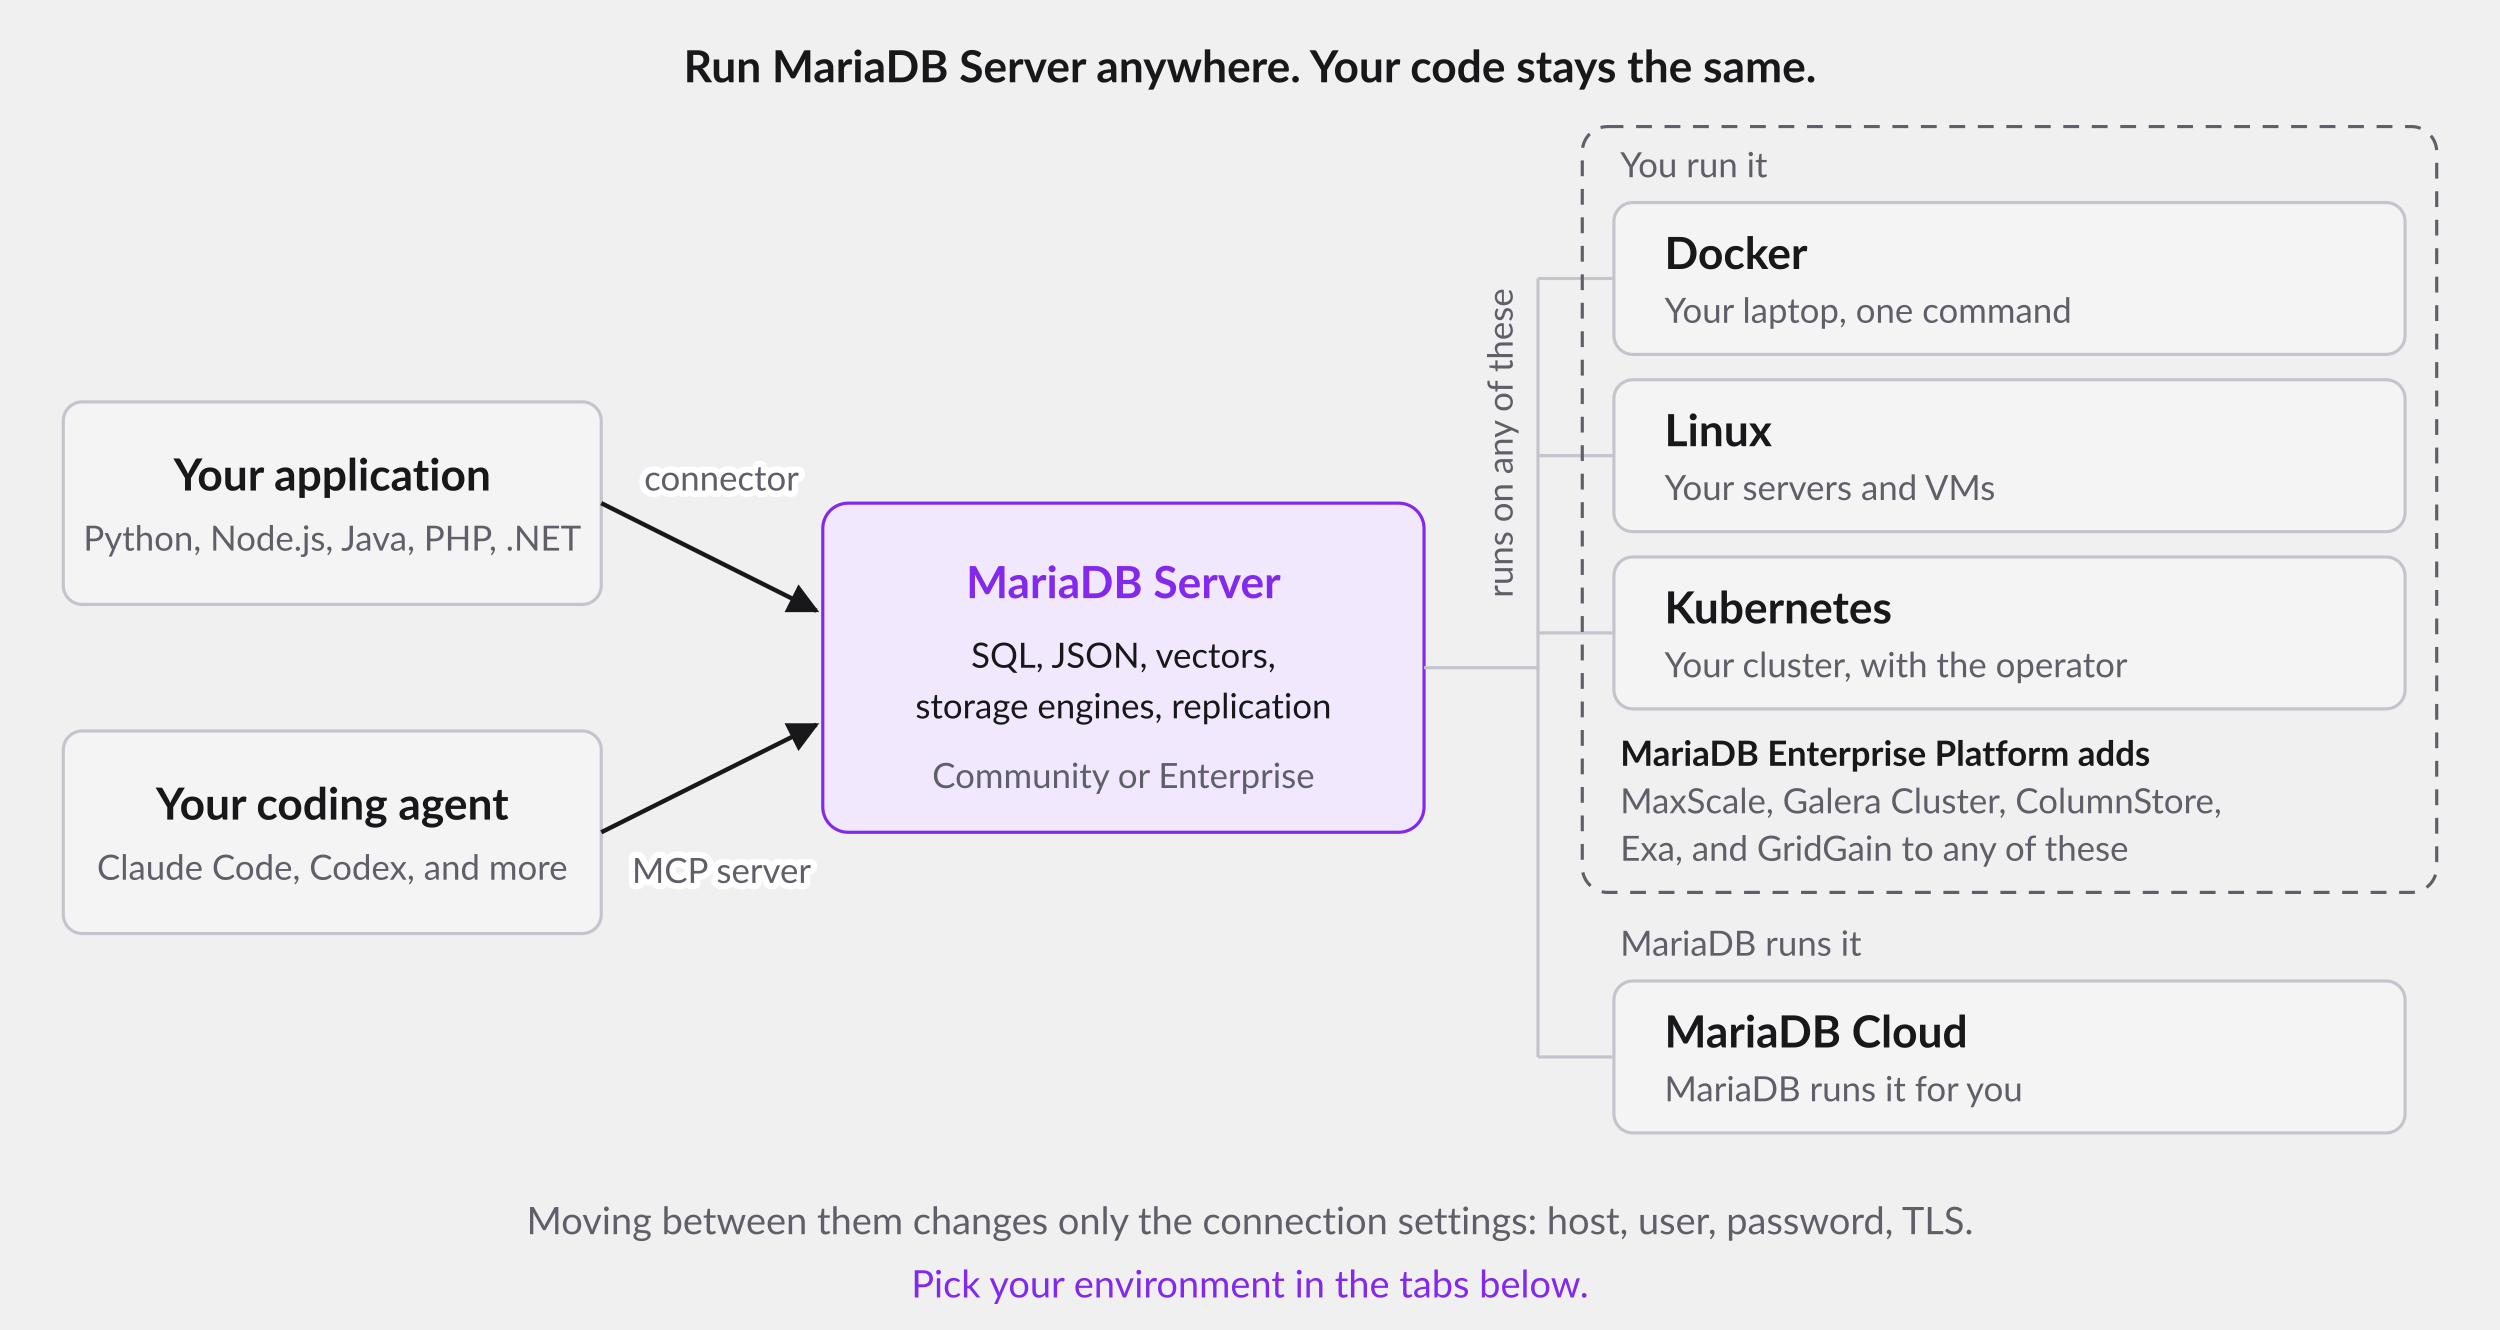
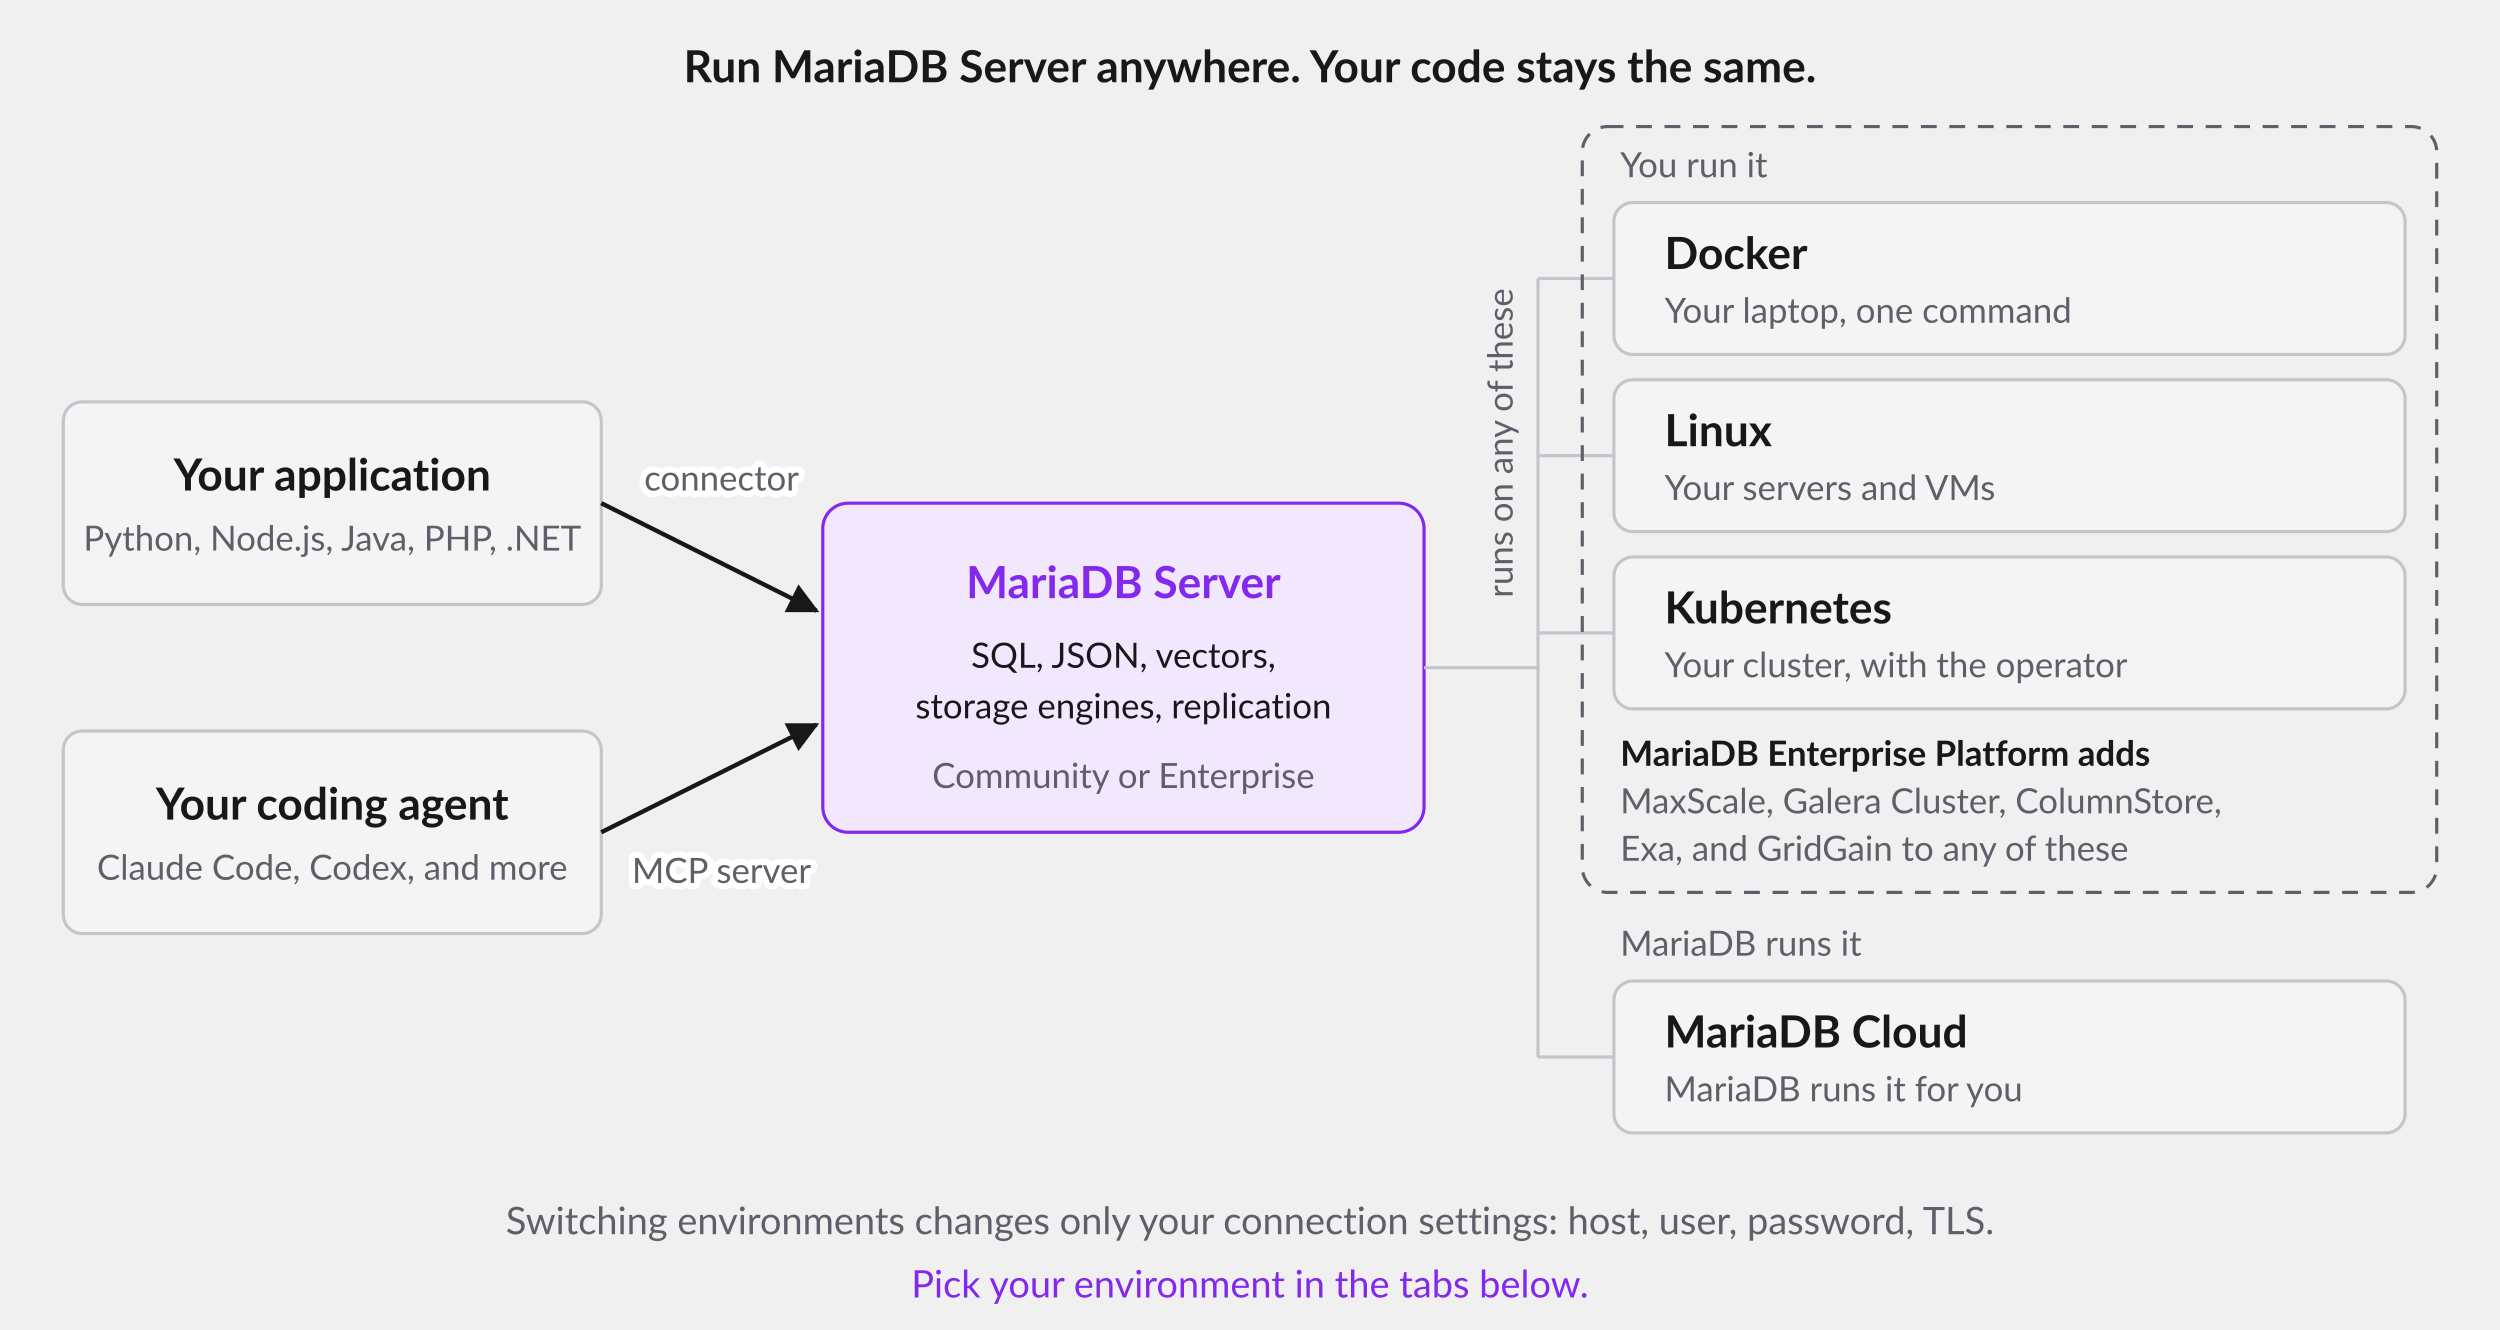
- <svg xmlns="http://www.w3.org/2000/svg" width="790" height="420" viewBox="0 0 790 420" role="img" aria-label="Run MariaDB Server anywhere. Your code stays the same. Your application connects through a MariaDB connector, and your coding agent connects through the MariaDB MCP server. Both reach MariaDB Server, Community or Enterprise. MariaDB Server runs on any of four environments. You run it with Docker on your laptop, with Linux on your servers and VMs, or with the operator on your Kubernetes cluster, and MariaDB Enterprise Platform adds MaxScale, Galera Cluster, ColumnStore, Exa, and GridGain to any of these. Or MariaDB runs it for you in MariaDB Cloud. Moving between them changes only the connection settings: host, user, password, and TLS.">
+ <svg xmlns="http://www.w3.org/2000/svg" width="790" height="420" viewBox="0 0 790 420" role="img" aria-label="Run MariaDB Server anywhere. Your code stays the same. Your application connects through a MariaDB connector, and your coding agent connects through the MariaDB MCP server. Both reach MariaDB Server, Community or Enterprise. MariaDB Server runs on any of four environments. You run it with Docker on your laptop, with Linux on your servers and VMs, or with the operator on your Kubernetes cluster, and MariaDB Enterprise Platform adds MaxScale, Galera Cluster, ColumnStore, Exa, and GridGain to any of these. Or MariaDB runs it for you in MariaDB Cloud. Switching environments changes only your connection settings: host, user, password, and TLS.">
  <defs>
    <marker id="a" viewBox="0 0 10 10" refX="9" refY="5" markerWidth="7" markerHeight="7" orient="auto-start-reverse">
      <path class="mk" d="M0,0 L10,5 L0,10 z" />
    </marker>
    <marker id="ac" viewBox="0 0 10 10" refX="9" refY="5" markerWidth="7" markerHeight="7" orient="auto-start-reverse">
      <path class="mkacc" d="M0,0 L10,5 L0,10 z" />
    </marker>
  </defs>
  <style>
  text { fill: #18181b; font: 13px Lato, "Helvetica Neue", Arial, sans-serif; }
  .mono { font-family: "JetBrains Mono", Menlo, Consolas, monospace; font-size: 12px; font-variant-ligatures: none; }
  .t { font-weight: 700; font-size: 14px; } .sm { font-size: 12px; } .xs { font-size: 11px; }
  .mut { fill: #5f5f69; } .acct { fill: #8328ED; }
  .box { fill: #f4f4f5; stroke: #c4c4cc; } .plain { fill: none; stroke: #c4c4cc; }
  .accbox { fill: #f1e8fe; stroke: #8328ED; } .frame { fill: none; stroke: #5f5f69; stroke-dasharray: 5 4; }
  .ln { fill: none; stroke: #18181b; stroke-width: 1.4; } .dash { stroke-dasharray: 5 4; }
  .acc { stroke: #8328ED; stroke-width: 2; } .mut-ln { stroke: #5f5f69; }
  .fillacc { fill: #8328ED; } .fillsoft { fill: #f1e8fe; } .fillpanel { fill: #f4f4f5; }
  .halo { paint-order: stroke; stroke: #ffffff; stroke-width: 4px; stroke-linejoin: round; }
  .on { fill: #ffffff; } .cmd { font-size: 10.5px; font-variant-ligatures: none; }
  .mk { fill: #18181b; } .mkacc { fill: #8328ED; }
</style>
  <text class="t" x="395" y="26" text-anchor="middle">Run MariaDB Server anywhere. Your code stays the same.</text>
  <rect class="box" x="20" y="127" width="170" height="64" rx="6" />
  <text class="t" x="105" y="155" text-anchor="middle">Your application</text>
  <text class="xs mut" x="105" y="174" text-anchor="middle">Python, Node.js, Java, PHP, .NET</text>
  <rect class="box" x="20" y="231" width="170" height="64" rx="6" />
  <text class="t" x="105" y="259" text-anchor="middle">Your coding agent</text>
  <text class="xs mut" x="105" y="278" text-anchor="middle">Claude Code, Codex, and more</text>
  <line class="ln" x1="190" y1="159" x2="258" y2="193" marker-end="url(#a)" />
  <text class="xs mut halo" x="228" y="155" text-anchor="middle">connector</text>
  <line class="ln" x1="190" y1="263" x2="258" y2="229" marker-end="url(#a)" />
  <text class="xs mut halo" x="228" y="279" text-anchor="middle">MCP server</text>
  <rect class="accbox" x="260" y="159" width="190" height="104" rx="8" />
  <text class="t acct" x="355" y="189" text-anchor="middle">MariaDB Server</text>
  <text class="xs" x="355" y="211" text-anchor="middle">SQL, JSON, vectors,</text>
  <text class="xs" x="355" y="227" text-anchor="middle">storage engines, replication</text>
  <text class="xs mut" x="355" y="249" text-anchor="middle">Community or Enterprise</text>
  <path class="plain" d="M450,211 H486" />
  <path class="plain" d="M486,88 V334 M486,88 H510 M486,144 H510 M486,200 H510 M486,334 H510" />
  <text class="xs mut" transform="rotate(-90 478 140)" x="478" y="140" text-anchor="middle">runs on any of these</text>
  <rect class="frame" x="500" y="40" width="270" height="242" rx="8" />
  <text class="xs mut" x="512" y="56">You run it</text>
  <rect class="box" x="510" y="64" width="250" height="48" rx="6" />
  <text class="t" x="526" y="85">Docker</text>
  <text class="xs mut" x="526" y="102">Your laptop, one command</text>
  <rect class="box" x="510" y="120" width="250" height="48" rx="6" />
  <text class="t" x="526" y="141">Linux</text>
  <text class="xs mut" x="526" y="158">Your servers and VMs</text>
  <rect class="box" x="510" y="176" width="250" height="48" rx="6" />
  <text class="t" x="526" y="197">Kubernetes</text>
  <text class="xs mut" x="526" y="214">Your cluster, with the operator</text>
  <text class="t xs" x="512" y="242">MariaDB Enterprise Platform adds</text>
  <text class="xs mut" x="512" y="257">MaxScale, Galera Cluster, ColumnStore,</text>
  <text class="xs mut" x="512" y="272">Exa, and GridGain to any of these</text>
  <text class="xs mut" x="512" y="302">MariaDB runs it</text>
  <rect class="box" x="510" y="310" width="250" height="48" rx="6" />
  <text class="t" x="526" y="331">MariaDB Cloud</text>
  <text class="xs mut" x="526" y="348">MariaDB runs it for you</text>
-   <text class="sm mut" x="395" y="390" text-anchor="middle">Moving between them changes only the connection settings: host, user, password, TLS.</text>
+   <text class="sm mut" x="395" y="390" text-anchor="middle">Switching environments changes only your connection settings: host, user, password, TLS.</text>
  <text class="sm acct" x="395" y="410" text-anchor="middle">Pick your environment in the tabs below.</text>
</svg>
